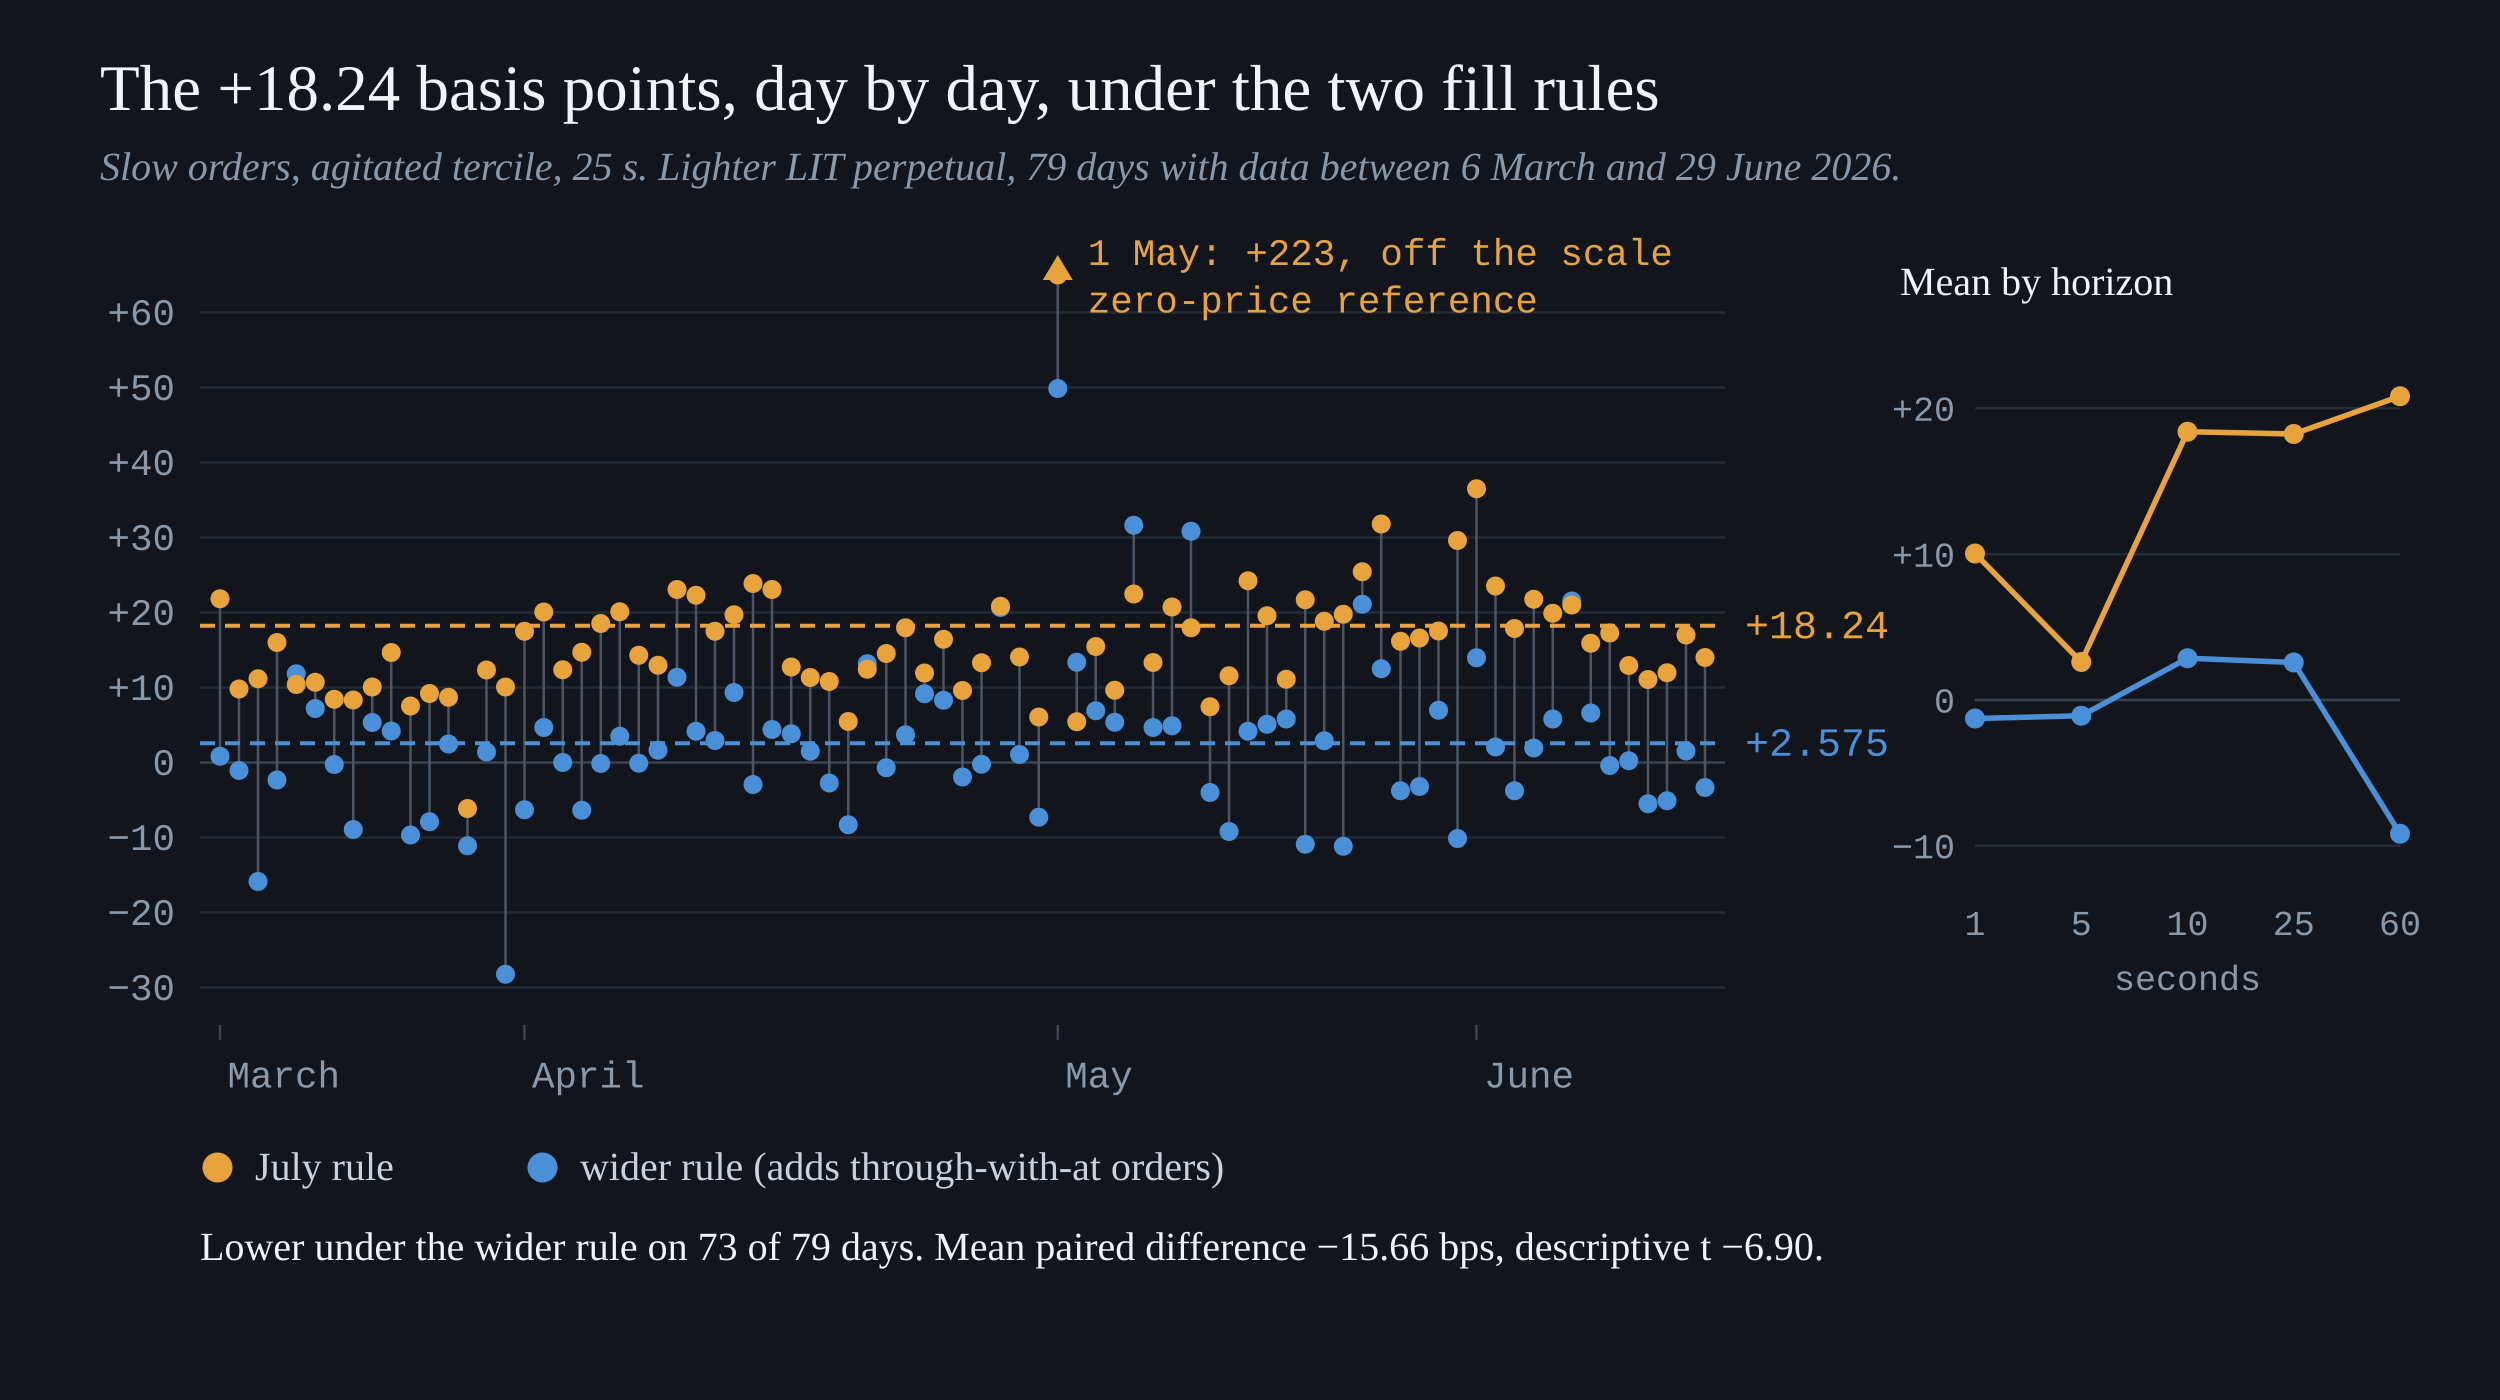
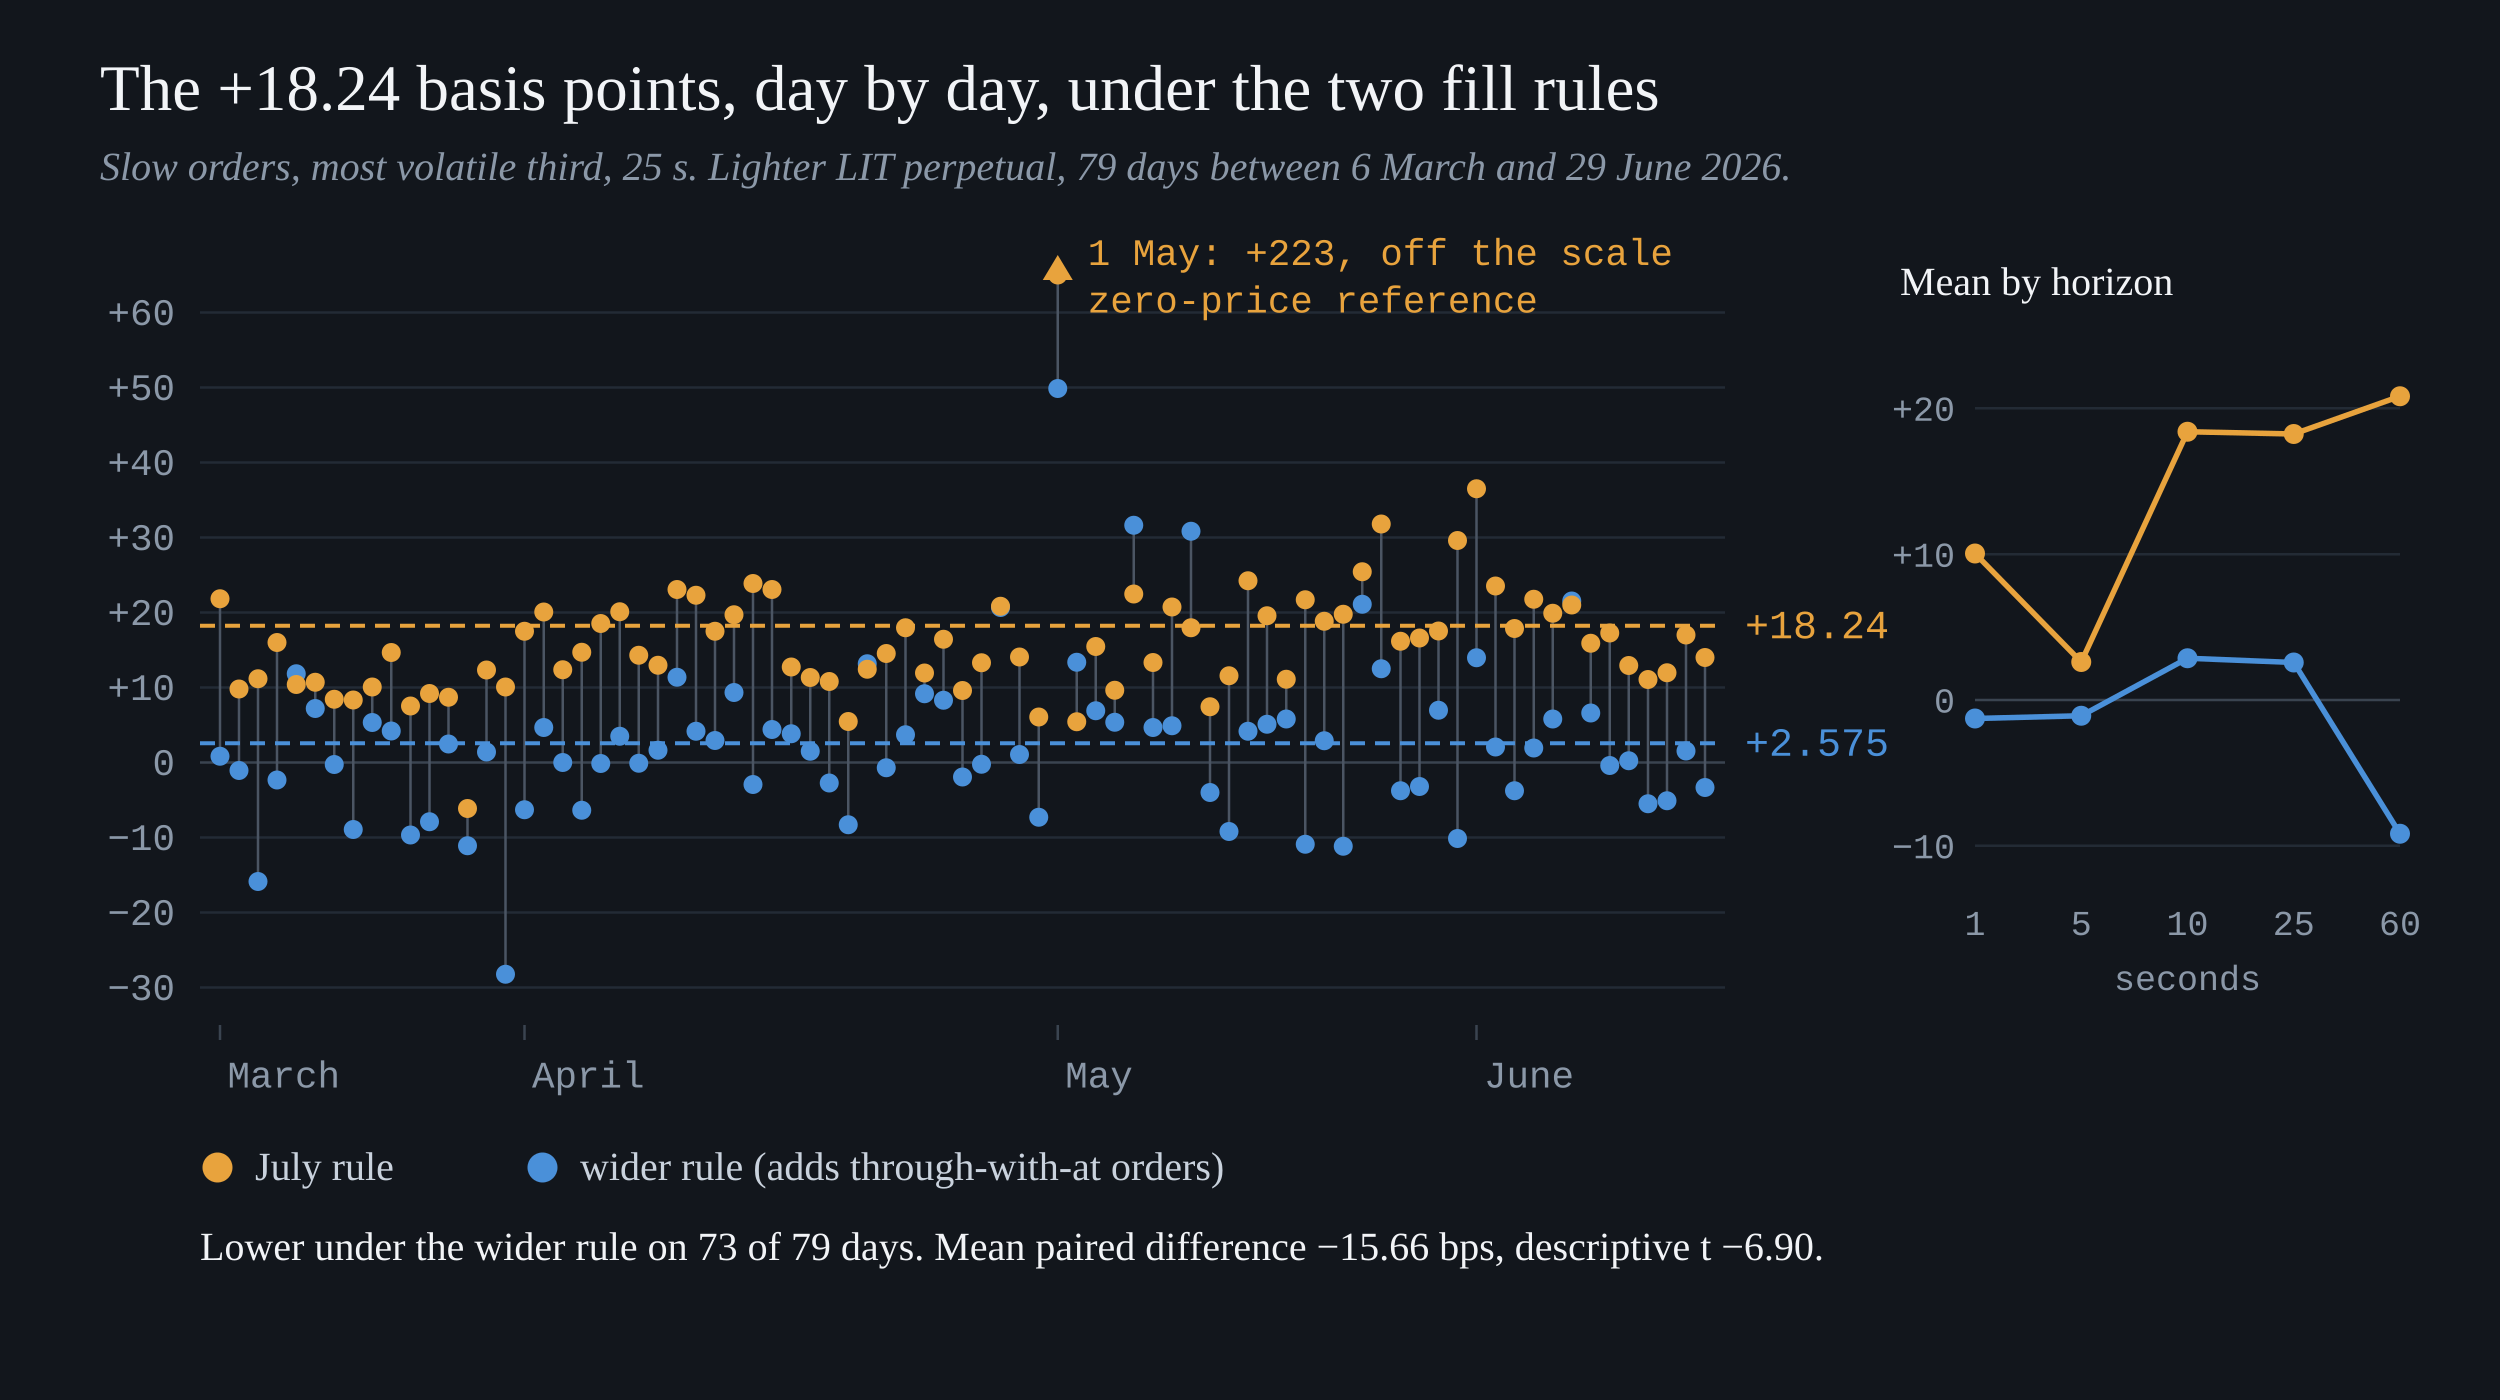
<svg xmlns="http://www.w3.org/2000/svg" viewBox="0 0 1000 560" width="1000" height="560" role="img" aria-label="Per-day markouts at 25 seconds for 79 days under the July fill rule and the wider rule, and the mean at five horizons under both rules.">
  <rect width="1000" height="560" fill="#12161C" />
  <text x="40.0" y="44.0" font-family="Georgia, 'Times New Roman', serif" font-size="26" fill="#F2F4F7" text-anchor="start">The +18.24 basis points, day by day, under the two fill rules</text>
-   <text x="40.0" y="72.0" font-family="Georgia, 'Times New Roman', serif" font-size="16" fill="#8B98A8" text-anchor="start" font-style="italic">Slow orders, agitated tercile, 25 s. Lighter LIT perpetual, 79 days with data between 6 March and 29 June 2026.</text>
+   <text x="40.0" y="72.0" font-family="Georgia, 'Times New Roman', serif" font-size="16" fill="#8B98A8" text-anchor="start" font-style="italic">Slow orders, most volatile third, 25 s. Lighter LIT perpetual, 79 days between 6 March and 29 June 2026.</text>
  <line x1="80.0" y1="395.0" x2="690.0" y2="395.0" stroke="#232B35" stroke-width="1" />
  <text x="70.0" y="400.0" font-family="'SF Mono', Consolas, 'Liberation Mono', monospace" font-size="15" fill="#8B98A8" text-anchor="end">−30</text>
  <line x1="80.0" y1="365.0" x2="690.0" y2="365.0" stroke="#232B35" stroke-width="1" />
  <text x="70.0" y="370.0" font-family="'SF Mono', Consolas, 'Liberation Mono', monospace" font-size="15" fill="#8B98A8" text-anchor="end">−20</text>
  <line x1="80.0" y1="335.0" x2="690.0" y2="335.0" stroke="#232B35" stroke-width="1" />
  <text x="70.0" y="340.0" font-family="'SF Mono', Consolas, 'Liberation Mono', monospace" font-size="15" fill="#8B98A8" text-anchor="end">−10</text>
  <line x1="80.0" y1="305.0" x2="690.0" y2="305.0" stroke="#3A4450" stroke-width="1" />
  <text x="70.0" y="310.0" font-family="'SF Mono', Consolas, 'Liberation Mono', monospace" font-size="15" fill="#8B98A8" text-anchor="end">0</text>
  <line x1="80.0" y1="275.0" x2="690.0" y2="275.0" stroke="#232B35" stroke-width="1" />
  <text x="70.0" y="280.0" font-family="'SF Mono', Consolas, 'Liberation Mono', monospace" font-size="15" fill="#8B98A8" text-anchor="end">+10</text>
  <line x1="80.0" y1="245.0" x2="690.0" y2="245.0" stroke="#232B35" stroke-width="1" />
  <text x="70.0" y="250.0" font-family="'SF Mono', Consolas, 'Liberation Mono', monospace" font-size="15" fill="#8B98A8" text-anchor="end">+20</text>
  <line x1="80.0" y1="215.0" x2="690.0" y2="215.0" stroke="#232B35" stroke-width="1" />
  <text x="70.0" y="220.0" font-family="'SF Mono', Consolas, 'Liberation Mono', monospace" font-size="15" fill="#8B98A8" text-anchor="end">+30</text>
  <line x1="80.0" y1="185.0" x2="690.0" y2="185.0" stroke="#232B35" stroke-width="1" />
  <text x="70.0" y="190.0" font-family="'SF Mono', Consolas, 'Liberation Mono', monospace" font-size="15" fill="#8B98A8" text-anchor="end">+40</text>
  <line x1="80.0" y1="155.0" x2="690.0" y2="155.0" stroke="#232B35" stroke-width="1" />
  <text x="70.0" y="160.0" font-family="'SF Mono', Consolas, 'Liberation Mono', monospace" font-size="15" fill="#8B98A8" text-anchor="end">+50</text>
  <line x1="80.0" y1="125.0" x2="690.0" y2="125.0" stroke="#232B35" stroke-width="1" />
  <text x="70.0" y="130.0" font-family="'SF Mono', Consolas, 'Liberation Mono', monospace" font-size="15" fill="#8B98A8" text-anchor="end">+60</text>
  <line x1="88.0" y1="410.0" x2="88.0" y2="416.0" stroke="#3A4450" stroke-width="1" />
  <text x="91.0" y="435.0" font-family="'SF Mono', Consolas, 'Liberation Mono', monospace" font-size="15" fill="#8B98A8" text-anchor="start">March</text>
  <line x1="209.8" y1="410.0" x2="209.8" y2="416.0" stroke="#3A4450" stroke-width="1" />
  <text x="212.8" y="435.0" font-family="'SF Mono', Consolas, 'Liberation Mono', monospace" font-size="15" fill="#8B98A8" text-anchor="start">April</text>
  <line x1="423.1" y1="410.0" x2="423.1" y2="416.0" stroke="#3A4450" stroke-width="1" />
  <text x="426.1" y="435.0" font-family="'SF Mono', Consolas, 'Liberation Mono', monospace" font-size="15" fill="#8B98A8" text-anchor="start">May</text>
  <line x1="590.6" y1="410.0" x2="590.6" y2="416.0" stroke="#3A4450" stroke-width="1" />
  <text x="593.6" y="435.0" font-family="'SF Mono', Consolas, 'Liberation Mono', monospace" font-size="15" fill="#8B98A8" text-anchor="start">June</text>
  <line x1="88.0" y1="239.5" x2="88.0" y2="302.5" stroke="#4B5563" stroke-width="1" />
  <line x1="95.6" y1="275.6" x2="95.6" y2="308.2" stroke="#4B5563" stroke-width="1" />
  <line x1="103.2" y1="271.5" x2="103.2" y2="352.6" stroke="#4B5563" stroke-width="1" />
  <line x1="110.8" y1="257.0" x2="110.8" y2="312.0" stroke="#4B5563" stroke-width="1" />
  <line x1="118.5" y1="273.8" x2="118.5" y2="269.5" stroke="#4B5563" stroke-width="1" />
  <line x1="126.1" y1="272.9" x2="126.1" y2="283.4" stroke="#4B5563" stroke-width="1" />
  <line x1="133.7" y1="279.7" x2="133.7" y2="305.8" stroke="#4B5563" stroke-width="1" />
  <line x1="141.3" y1="280.0" x2="141.3" y2="331.8" stroke="#4B5563" stroke-width="1" />
  <line x1="148.9" y1="274.8" x2="148.9" y2="289.0" stroke="#4B5563" stroke-width="1" />
  <line x1="156.5" y1="261.0" x2="156.5" y2="292.4" stroke="#4B5563" stroke-width="1" />
  <line x1="164.2" y1="282.4" x2="164.2" y2="334.0" stroke="#4B5563" stroke-width="1" />
  <line x1="171.8" y1="277.4" x2="171.8" y2="328.7" stroke="#4B5563" stroke-width="1" />
  <line x1="179.4" y1="278.9" x2="179.4" y2="297.6" stroke="#4B5563" stroke-width="1" />
  <line x1="187.0" y1="323.4" x2="187.0" y2="338.3" stroke="#4B5563" stroke-width="1" />
  <line x1="194.6" y1="268.0" x2="194.6" y2="300.8" stroke="#4B5563" stroke-width="1" />
  <line x1="202.2" y1="274.8" x2="202.2" y2="389.7" stroke="#4B5563" stroke-width="1" />
  <line x1="209.8" y1="252.5" x2="209.8" y2="323.9" stroke="#4B5563" stroke-width="1" />
  <line x1="217.5" y1="244.8" x2="217.5" y2="291.0" stroke="#4B5563" stroke-width="1" />
  <line x1="225.1" y1="267.9" x2="225.1" y2="305.0" stroke="#4B5563" stroke-width="1" />
  <line x1="232.7" y1="260.9" x2="232.7" y2="324.1" stroke="#4B5563" stroke-width="1" />
  <line x1="240.3" y1="249.4" x2="240.3" y2="305.4" stroke="#4B5563" stroke-width="1" />
  <line x1="247.9" y1="244.7" x2="247.9" y2="294.5" stroke="#4B5563" stroke-width="1" />
  <line x1="255.5" y1="262.1" x2="255.5" y2="305.3" stroke="#4B5563" stroke-width="1" />
  <line x1="263.2" y1="266.1" x2="263.2" y2="300.1" stroke="#4B5563" stroke-width="1" />
  <line x1="270.8" y1="235.8" x2="270.8" y2="270.9" stroke="#4B5563" stroke-width="1" />
  <line x1="278.4" y1="238.1" x2="278.4" y2="292.5" stroke="#4B5563" stroke-width="1" />
  <line x1="286.0" y1="252.5" x2="286.0" y2="296.2" stroke="#4B5563" stroke-width="1" />
  <line x1="293.6" y1="245.9" x2="293.6" y2="277.0" stroke="#4B5563" stroke-width="1" />
  <line x1="301.2" y1="233.4" x2="301.2" y2="313.8" stroke="#4B5563" stroke-width="1" />
  <line x1="308.8" y1="235.8" x2="308.8" y2="291.8" stroke="#4B5563" stroke-width="1" />
  <line x1="316.5" y1="266.8" x2="316.5" y2="293.5" stroke="#4B5563" stroke-width="1" />
  <line x1="324.1" y1="271.0" x2="324.1" y2="300.5" stroke="#4B5563" stroke-width="1" />
  <line x1="331.7" y1="272.6" x2="331.7" y2="313.2" stroke="#4B5563" stroke-width="1" />
  <line x1="339.3" y1="288.6" x2="339.3" y2="329.9" stroke="#4B5563" stroke-width="1" />
  <line x1="346.9" y1="267.7" x2="346.9" y2="265.5" stroke="#4B5563" stroke-width="1" />
  <line x1="354.5" y1="261.4" x2="354.5" y2="307.1" stroke="#4B5563" stroke-width="1" />
  <line x1="362.2" y1="251.1" x2="362.2" y2="293.9" stroke="#4B5563" stroke-width="1" />
  <line x1="369.8" y1="269.2" x2="369.8" y2="277.5" stroke="#4B5563" stroke-width="1" />
  <line x1="377.4" y1="255.7" x2="377.4" y2="280.1" stroke="#4B5563" stroke-width="1" />
  <line x1="385.0" y1="276.2" x2="385.0" y2="310.8" stroke="#4B5563" stroke-width="1" />
  <line x1="392.6" y1="265.1" x2="392.6" y2="305.7" stroke="#4B5563" stroke-width="1" />
  <line x1="400.2" y1="242.5" x2="400.2" y2="243.0" stroke="#4B5563" stroke-width="1" />
  <line x1="407.8" y1="262.8" x2="407.8" y2="301.8" stroke="#4B5563" stroke-width="1" />
  <line x1="415.5" y1="286.8" x2="415.5" y2="326.9" stroke="#4B5563" stroke-width="1" />
  <line x1="423.1" y1="110.0" x2="423.1" y2="155.4" stroke="#4B5563" stroke-width="1" />
  <line x1="430.7" y1="288.7" x2="430.7" y2="264.9" stroke="#4B5563" stroke-width="1" />
  <line x1="438.3" y1="258.6" x2="438.3" y2="284.3" stroke="#4B5563" stroke-width="1" />
  <line x1="445.9" y1="276.1" x2="445.9" y2="288.9" stroke="#4B5563" stroke-width="1" />
  <line x1="453.5" y1="237.6" x2="453.5" y2="210.1" stroke="#4B5563" stroke-width="1" />
  <line x1="461.2" y1="265.0" x2="461.2" y2="291.0" stroke="#4B5563" stroke-width="1" />
  <line x1="468.8" y1="242.8" x2="468.8" y2="290.3" stroke="#4B5563" stroke-width="1" />
  <line x1="476.4" y1="251.1" x2="476.4" y2="212.5" stroke="#4B5563" stroke-width="1" />
  <line x1="484.0" y1="282.7" x2="484.0" y2="317.0" stroke="#4B5563" stroke-width="1" />
  <line x1="491.6" y1="270.3" x2="491.6" y2="332.6" stroke="#4B5563" stroke-width="1" />
  <line x1="499.2" y1="232.3" x2="499.2" y2="292.5" stroke="#4B5563" stroke-width="1" />
  <line x1="506.8" y1="246.3" x2="506.8" y2="289.7" stroke="#4B5563" stroke-width="1" />
  <line x1="514.5" y1="271.7" x2="514.5" y2="287.6" stroke="#4B5563" stroke-width="1" />
  <line x1="522.1" y1="239.9" x2="522.1" y2="337.7" stroke="#4B5563" stroke-width="1" />
  <line x1="529.7" y1="248.5" x2="529.7" y2="296.3" stroke="#4B5563" stroke-width="1" />
  <line x1="537.3" y1="245.7" x2="537.3" y2="338.5" stroke="#4B5563" stroke-width="1" />
  <line x1="544.9" y1="228.7" x2="544.9" y2="241.7" stroke="#4B5563" stroke-width="1" />
  <line x1="552.5" y1="209.6" x2="552.5" y2="267.5" stroke="#4B5563" stroke-width="1" />
  <line x1="560.2" y1="256.5" x2="560.2" y2="316.3" stroke="#4B5563" stroke-width="1" />
  <line x1="567.8" y1="255.2" x2="567.8" y2="314.6" stroke="#4B5563" stroke-width="1" />
  <line x1="575.4" y1="252.4" x2="575.4" y2="284.1" stroke="#4B5563" stroke-width="1" />
  <line x1="583.0" y1="216.2" x2="583.0" y2="335.4" stroke="#4B5563" stroke-width="1" />
  <line x1="590.6" y1="195.5" x2="590.6" y2="263.1" stroke="#4B5563" stroke-width="1" />
  <line x1="598.2" y1="234.4" x2="598.2" y2="298.8" stroke="#4B5563" stroke-width="1" />
  <line x1="605.8" y1="251.4" x2="605.8" y2="316.3" stroke="#4B5563" stroke-width="1" />
  <line x1="613.5" y1="239.7" x2="613.5" y2="299.2" stroke="#4B5563" stroke-width="1" />
  <line x1="621.1" y1="245.3" x2="621.1" y2="287.6" stroke="#4B5563" stroke-width="1" />
  <line x1="628.7" y1="242.0" x2="628.7" y2="240.4" stroke="#4B5563" stroke-width="1" />
  <line x1="636.3" y1="257.3" x2="636.3" y2="285.2" stroke="#4B5563" stroke-width="1" />
  <line x1="643.9" y1="253.2" x2="643.9" y2="306.2" stroke="#4B5563" stroke-width="1" />
  <line x1="651.5" y1="266.2" x2="651.5" y2="304.3" stroke="#4B5563" stroke-width="1" />
  <line x1="659.2" y1="271.8" x2="659.2" y2="321.5" stroke="#4B5563" stroke-width="1" />
  <line x1="666.8" y1="269.1" x2="666.8" y2="320.3" stroke="#4B5563" stroke-width="1" />
  <line x1="674.4" y1="254.0" x2="674.4" y2="300.4" stroke="#4B5563" stroke-width="1" />
  <line x1="682.0" y1="263.0" x2="682.0" y2="315.0" stroke="#4B5563" stroke-width="1" />
  <circle cx="88.0" cy="302.5" r="3.8" fill="#4A90D9" />
  <circle cx="88.0" cy="239.5" r="3.8" fill="#E8A33D" />
  <circle cx="95.6" cy="308.2" r="3.8" fill="#4A90D9" />
  <circle cx="95.6" cy="275.6" r="3.8" fill="#E8A33D" />
  <circle cx="103.2" cy="352.6" r="3.8" fill="#4A90D9" />
  <circle cx="103.2" cy="271.5" r="3.8" fill="#E8A33D" />
  <circle cx="110.8" cy="312.0" r="3.8" fill="#4A90D9" />
  <circle cx="110.8" cy="257.0" r="3.8" fill="#E8A33D" />
  <circle cx="118.5" cy="269.5" r="3.8" fill="#4A90D9" />
  <circle cx="118.5" cy="273.8" r="3.8" fill="#E8A33D" />
  <circle cx="126.1" cy="283.4" r="3.8" fill="#4A90D9" />
  <circle cx="126.1" cy="272.9" r="3.8" fill="#E8A33D" />
  <circle cx="133.7" cy="305.8" r="3.8" fill="#4A90D9" />
  <circle cx="133.7" cy="279.7" r="3.8" fill="#E8A33D" />
  <circle cx="141.3" cy="331.8" r="3.8" fill="#4A90D9" />
  <circle cx="141.3" cy="280.0" r="3.8" fill="#E8A33D" />
  <circle cx="148.9" cy="289.0" r="3.8" fill="#4A90D9" />
  <circle cx="148.9" cy="274.8" r="3.8" fill="#E8A33D" />
  <circle cx="156.5" cy="292.4" r="3.8" fill="#4A90D9" />
  <circle cx="156.5" cy="261.0" r="3.8" fill="#E8A33D" />
  <circle cx="164.2" cy="334.0" r="3.8" fill="#4A90D9" />
  <circle cx="164.2" cy="282.4" r="3.8" fill="#E8A33D" />
  <circle cx="171.8" cy="328.7" r="3.8" fill="#4A90D9" />
  <circle cx="171.8" cy="277.4" r="3.8" fill="#E8A33D" />
  <circle cx="179.4" cy="297.6" r="3.8" fill="#4A90D9" />
  <circle cx="179.4" cy="278.9" r="3.8" fill="#E8A33D" />
  <circle cx="187.0" cy="338.3" r="3.8" fill="#4A90D9" />
  <circle cx="187.0" cy="323.4" r="3.8" fill="#E8A33D" />
  <circle cx="194.6" cy="300.8" r="3.8" fill="#4A90D9" />
  <circle cx="194.6" cy="268.0" r="3.8" fill="#E8A33D" />
  <circle cx="202.2" cy="389.7" r="3.8" fill="#4A90D9" />
  <circle cx="202.2" cy="274.8" r="3.8" fill="#E8A33D" />
  <circle cx="209.8" cy="323.9" r="3.8" fill="#4A90D9" />
  <circle cx="209.8" cy="252.5" r="3.8" fill="#E8A33D" />
  <circle cx="217.5" cy="291.0" r="3.8" fill="#4A90D9" />
  <circle cx="217.5" cy="244.8" r="3.8" fill="#E8A33D" />
  <circle cx="225.1" cy="305.0" r="3.8" fill="#4A90D9" />
  <circle cx="225.1" cy="267.9" r="3.8" fill="#E8A33D" />
  <circle cx="232.7" cy="324.1" r="3.8" fill="#4A90D9" />
  <circle cx="232.7" cy="260.9" r="3.8" fill="#E8A33D" />
  <circle cx="240.3" cy="305.4" r="3.8" fill="#4A90D9" />
  <circle cx="240.3" cy="249.4" r="3.8" fill="#E8A33D" />
  <circle cx="247.9" cy="294.5" r="3.8" fill="#4A90D9" />
  <circle cx="247.9" cy="244.7" r="3.8" fill="#E8A33D" />
  <circle cx="255.5" cy="305.3" r="3.8" fill="#4A90D9" />
  <circle cx="255.5" cy="262.1" r="3.8" fill="#E8A33D" />
  <circle cx="263.2" cy="300.1" r="3.8" fill="#4A90D9" />
  <circle cx="263.2" cy="266.1" r="3.8" fill="#E8A33D" />
  <circle cx="270.8" cy="270.9" r="3.8" fill="#4A90D9" />
  <circle cx="270.8" cy="235.8" r="3.8" fill="#E8A33D" />
  <circle cx="278.4" cy="292.5" r="3.8" fill="#4A90D9" />
  <circle cx="278.4" cy="238.1" r="3.8" fill="#E8A33D" />
  <circle cx="286.0" cy="296.2" r="3.8" fill="#4A90D9" />
  <circle cx="286.0" cy="252.5" r="3.8" fill="#E8A33D" />
  <circle cx="293.6" cy="277.0" r="3.8" fill="#4A90D9" />
  <circle cx="293.6" cy="245.9" r="3.8" fill="#E8A33D" />
  <circle cx="301.2" cy="313.8" r="3.8" fill="#4A90D9" />
  <circle cx="301.2" cy="233.4" r="3.8" fill="#E8A33D" />
  <circle cx="308.8" cy="291.8" r="3.8" fill="#4A90D9" />
  <circle cx="308.8" cy="235.8" r="3.8" fill="#E8A33D" />
  <circle cx="316.5" cy="293.5" r="3.8" fill="#4A90D9" />
  <circle cx="316.5" cy="266.8" r="3.8" fill="#E8A33D" />
  <circle cx="324.1" cy="300.5" r="3.8" fill="#4A90D9" />
  <circle cx="324.1" cy="271.0" r="3.8" fill="#E8A33D" />
  <circle cx="331.7" cy="313.2" r="3.8" fill="#4A90D9" />
  <circle cx="331.7" cy="272.6" r="3.8" fill="#E8A33D" />
  <circle cx="339.3" cy="329.9" r="3.8" fill="#4A90D9" />
  <circle cx="339.3" cy="288.6" r="3.8" fill="#E8A33D" />
  <circle cx="346.9" cy="265.5" r="3.8" fill="#4A90D9" />
  <circle cx="346.9" cy="267.7" r="3.8" fill="#E8A33D" />
  <circle cx="354.5" cy="307.1" r="3.8" fill="#4A90D9" />
  <circle cx="354.5" cy="261.4" r="3.8" fill="#E8A33D" />
  <circle cx="362.2" cy="293.9" r="3.8" fill="#4A90D9" />
  <circle cx="362.2" cy="251.1" r="3.8" fill="#E8A33D" />
  <circle cx="369.8" cy="277.5" r="3.8" fill="#4A90D9" />
  <circle cx="369.8" cy="269.2" r="3.8" fill="#E8A33D" />
  <circle cx="377.4" cy="280.1" r="3.8" fill="#4A90D9" />
  <circle cx="377.4" cy="255.7" r="3.8" fill="#E8A33D" />
  <circle cx="385.0" cy="310.8" r="3.8" fill="#4A90D9" />
  <circle cx="385.0" cy="276.2" r="3.8" fill="#E8A33D" />
  <circle cx="392.6" cy="305.7" r="3.8" fill="#4A90D9" />
  <circle cx="392.6" cy="265.1" r="3.8" fill="#E8A33D" />
  <circle cx="400.2" cy="243.0" r="3.8" fill="#4A90D9" />
  <circle cx="400.2" cy="242.5" r="3.8" fill="#E8A33D" />
  <circle cx="407.8" cy="301.8" r="3.8" fill="#4A90D9" />
  <circle cx="407.8" cy="262.8" r="3.8" fill="#E8A33D" />
  <circle cx="415.5" cy="326.9" r="3.8" fill="#4A90D9" />
  <circle cx="415.5" cy="286.8" r="3.8" fill="#E8A33D" />
  <circle cx="423.1" cy="155.4" r="3.8" fill="#4A90D9" />
  <circle cx="423.1" cy="110.0" r="3.8" fill="#E8A33D" />
  <path d="M417.1 112.0 L423.1 102.0 L429.1 112.0 z" fill="#E8A33D" />
  <text x="435.1" y="106.0" font-family="'SF Mono', Consolas, 'Liberation Mono', monospace" font-size="15" fill="#E8A33D" text-anchor="start">1 May: +223, off the scale</text>
  <text x="435.1" y="125.0" font-family="'SF Mono', Consolas, 'Liberation Mono', monospace" font-size="15" fill="#E8A33D" text-anchor="start">zero-price reference</text>
  <circle cx="430.7" cy="264.9" r="3.8" fill="#4A90D9" />
  <circle cx="430.7" cy="288.7" r="3.8" fill="#E8A33D" />
  <circle cx="438.3" cy="284.3" r="3.8" fill="#4A90D9" />
  <circle cx="438.3" cy="258.6" r="3.8" fill="#E8A33D" />
  <circle cx="445.9" cy="288.9" r="3.8" fill="#4A90D9" />
  <circle cx="445.9" cy="276.1" r="3.8" fill="#E8A33D" />
  <circle cx="453.5" cy="210.1" r="3.8" fill="#4A90D9" />
  <circle cx="453.5" cy="237.6" r="3.8" fill="#E8A33D" />
  <circle cx="461.2" cy="291.0" r="3.8" fill="#4A90D9" />
  <circle cx="461.2" cy="265.0" r="3.8" fill="#E8A33D" />
  <circle cx="468.8" cy="290.3" r="3.8" fill="#4A90D9" />
  <circle cx="468.8" cy="242.8" r="3.8" fill="#E8A33D" />
  <circle cx="476.4" cy="212.5" r="3.8" fill="#4A90D9" />
  <circle cx="476.4" cy="251.1" r="3.8" fill="#E8A33D" />
  <circle cx="484.0" cy="317.0" r="3.8" fill="#4A90D9" />
  <circle cx="484.0" cy="282.7" r="3.8" fill="#E8A33D" />
  <circle cx="491.6" cy="332.6" r="3.8" fill="#4A90D9" />
  <circle cx="491.6" cy="270.3" r="3.8" fill="#E8A33D" />
  <circle cx="499.2" cy="292.5" r="3.8" fill="#4A90D9" />
  <circle cx="499.2" cy="232.3" r="3.8" fill="#E8A33D" />
  <circle cx="506.8" cy="289.7" r="3.8" fill="#4A90D9" />
  <circle cx="506.8" cy="246.3" r="3.8" fill="#E8A33D" />
  <circle cx="514.5" cy="287.6" r="3.8" fill="#4A90D9" />
  <circle cx="514.5" cy="271.7" r="3.8" fill="#E8A33D" />
  <circle cx="522.1" cy="337.7" r="3.8" fill="#4A90D9" />
  <circle cx="522.1" cy="239.9" r="3.8" fill="#E8A33D" />
  <circle cx="529.7" cy="296.3" r="3.8" fill="#4A90D9" />
  <circle cx="529.7" cy="248.5" r="3.8" fill="#E8A33D" />
  <circle cx="537.3" cy="338.5" r="3.8" fill="#4A90D9" />
  <circle cx="537.3" cy="245.7" r="3.8" fill="#E8A33D" />
  <circle cx="544.9" cy="241.7" r="3.8" fill="#4A90D9" />
  <circle cx="544.9" cy="228.7" r="3.8" fill="#E8A33D" />
  <circle cx="552.5" cy="267.5" r="3.8" fill="#4A90D9" />
  <circle cx="552.5" cy="209.6" r="3.8" fill="#E8A33D" />
  <circle cx="560.2" cy="316.3" r="3.8" fill="#4A90D9" />
  <circle cx="560.2" cy="256.5" r="3.8" fill="#E8A33D" />
  <circle cx="567.8" cy="314.6" r="3.8" fill="#4A90D9" />
  <circle cx="567.8" cy="255.2" r="3.8" fill="#E8A33D" />
  <circle cx="575.4" cy="284.1" r="3.8" fill="#4A90D9" />
  <circle cx="575.4" cy="252.4" r="3.8" fill="#E8A33D" />
  <circle cx="583.0" cy="335.4" r="3.8" fill="#4A90D9" />
  <circle cx="583.0" cy="216.2" r="3.8" fill="#E8A33D" />
  <circle cx="590.6" cy="263.1" r="3.8" fill="#4A90D9" />
  <circle cx="590.6" cy="195.5" r="3.8" fill="#E8A33D" />
  <circle cx="598.2" cy="298.8" r="3.8" fill="#4A90D9" />
  <circle cx="598.2" cy="234.4" r="3.8" fill="#E8A33D" />
  <circle cx="605.8" cy="316.3" r="3.8" fill="#4A90D9" />
  <circle cx="605.8" cy="251.4" r="3.8" fill="#E8A33D" />
  <circle cx="613.5" cy="299.2" r="3.8" fill="#4A90D9" />
  <circle cx="613.5" cy="239.7" r="3.8" fill="#E8A33D" />
  <circle cx="621.1" cy="287.6" r="3.8" fill="#4A90D9" />
  <circle cx="621.1" cy="245.3" r="3.8" fill="#E8A33D" />
  <circle cx="628.7" cy="240.4" r="3.8" fill="#4A90D9" />
  <circle cx="628.7" cy="242.0" r="3.8" fill="#E8A33D" />
  <circle cx="636.3" cy="285.2" r="3.8" fill="#4A90D9" />
  <circle cx="636.3" cy="257.3" r="3.8" fill="#E8A33D" />
  <circle cx="643.9" cy="306.2" r="3.8" fill="#4A90D9" />
  <circle cx="643.9" cy="253.2" r="3.8" fill="#E8A33D" />
  <circle cx="651.5" cy="304.3" r="3.8" fill="#4A90D9" />
  <circle cx="651.5" cy="266.2" r="3.8" fill="#E8A33D" />
  <circle cx="659.2" cy="321.5" r="3.8" fill="#4A90D9" />
  <circle cx="659.2" cy="271.8" r="3.8" fill="#E8A33D" />
  <circle cx="666.8" cy="320.3" r="3.8" fill="#4A90D9" />
  <circle cx="666.8" cy="269.1" r="3.8" fill="#E8A33D" />
  <circle cx="674.4" cy="300.4" r="3.8" fill="#4A90D9" />
  <circle cx="674.4" cy="254.0" r="3.8" fill="#E8A33D" />
  <circle cx="682.0" cy="315.0" r="3.8" fill="#4A90D9" />
  <circle cx="682.0" cy="263.0" r="3.8" fill="#E8A33D" />
  <line x1="80.0" y1="250.3" x2="690.0" y2="250.3" stroke="#E8A33D" stroke-width="1.6" stroke-dasharray="6 4" />
  <line x1="80.0" y1="297.3" x2="690.0" y2="297.3" stroke="#4A90D9" stroke-width="1.6" stroke-dasharray="6 4" />
  <text x="698.0" y="255.3" font-family="'SF Mono', Consolas, 'Liberation Mono', monospace" font-size="16" fill="#E8A33D" text-anchor="start">+18.24</text>
  <text x="698.0" y="302.3" font-family="'SF Mono', Consolas, 'Liberation Mono', monospace" font-size="16" fill="#4A90D9" text-anchor="start">+2.575</text>
  <circle cx="87" cy="467" r="6" fill="#E8A33D" />
  <text x="102.0" y="472.0" font-family="Georgia, 'Times New Roman', serif" font-size="16" fill="#C9D2DD" text-anchor="start">July rule</text>
  <circle cx="217" cy="467" r="6" fill="#4A90D9" />
  <text x="232.0" y="472.0" font-family="Georgia, 'Times New Roman', serif" font-size="16" fill="#C9D2DD" text-anchor="start">wider rule (adds through-with-at orders)</text>
  <text x="80.0" y="504.0" font-family="Georgia, 'Times New Roman', serif" font-size="16" fill="#F2F4F7" text-anchor="start">Lower under the wider rule on 73 of 79 days. Mean paired difference −15.66 bps, descriptive t −6.90.</text>
  <text x="760.0" y="118.0" font-family="Georgia, 'Times New Roman', serif" font-size="16" fill="#F2F4F7" text-anchor="start">Mean by horizon</text>
  <line x1="790.0" y1="338.3" x2="960.0" y2="338.3" stroke="#232B35" stroke-width="1" />
  <text x="782.0" y="343.3" font-family="'SF Mono', Consolas, 'Liberation Mono', monospace" font-size="14" fill="#8B98A8" text-anchor="end">−10</text>
  <line x1="790.0" y1="280.0" x2="960.0" y2="280.0" stroke="#3A4450" stroke-width="1" />
  <text x="782.0" y="285.0" font-family="'SF Mono', Consolas, 'Liberation Mono', monospace" font-size="14" fill="#8B98A8" text-anchor="end">0</text>
  <line x1="790.0" y1="221.7" x2="960.0" y2="221.7" stroke="#232B35" stroke-width="1" />
  <text x="782.0" y="226.7" font-family="'SF Mono', Consolas, 'Liberation Mono', monospace" font-size="14" fill="#8B98A8" text-anchor="end">+10</text>
  <line x1="790.0" y1="163.3" x2="960.0" y2="163.3" stroke="#232B35" stroke-width="1" />
  <text x="782.0" y="168.3" font-family="'SF Mono', Consolas, 'Liberation Mono', monospace" font-size="14" fill="#8B98A8" text-anchor="end">+20</text>
  <text x="790.0" y="374.0" font-family="'SF Mono', Consolas, 'Liberation Mono', monospace" font-size="14" fill="#8B98A8" text-anchor="middle">1</text>
  <text x="832.5" y="374.0" font-family="'SF Mono', Consolas, 'Liberation Mono', monospace" font-size="14" fill="#8B98A8" text-anchor="middle">5</text>
  <text x="875.0" y="374.0" font-family="'SF Mono', Consolas, 'Liberation Mono', monospace" font-size="14" fill="#8B98A8" text-anchor="middle">10</text>
  <text x="917.5" y="374.0" font-family="'SF Mono', Consolas, 'Liberation Mono', monospace" font-size="14" fill="#8B98A8" text-anchor="middle">25</text>
  <text x="960.0" y="374.0" font-family="'SF Mono', Consolas, 'Liberation Mono', monospace" font-size="14" fill="#8B98A8" text-anchor="middle">60</text>
  <text x="875.0" y="396.0" font-family="'SF Mono', Consolas, 'Liberation Mono', monospace" font-size="14" fill="#8B98A8" text-anchor="middle">seconds</text>
  <polyline points="790.0,221.4 832.5,264.8 875.0,172.7 917.5,173.6 960.0,158.5" fill="none" stroke="#E8A33D" stroke-width="2.2" />
  <circle cx="790.0" cy="221.4" r="4" fill="#E8A33D" />
  <circle cx="832.5" cy="264.8" r="4" fill="#E8A33D" />
  <circle cx="875.0" cy="172.7" r="4" fill="#E8A33D" />
  <circle cx="917.5" cy="173.6" r="4" fill="#E8A33D" />
  <circle cx="960.0" cy="158.5" r="4" fill="#E8A33D" />
  <polyline points="790.0,287.4 832.5,286.3 875.0,263.3 917.5,265.0 960.0,333.5" fill="none" stroke="#4A90D9" stroke-width="2.2" />
  <circle cx="790.0" cy="287.4" r="4" fill="#4A90D9" />
  <circle cx="832.5" cy="286.3" r="4" fill="#4A90D9" />
  <circle cx="875.0" cy="263.3" r="4" fill="#4A90D9" />
  <circle cx="917.5" cy="265.0" r="4" fill="#4A90D9" />
  <circle cx="960.0" cy="333.5" r="4" fill="#4A90D9" />
</svg>
